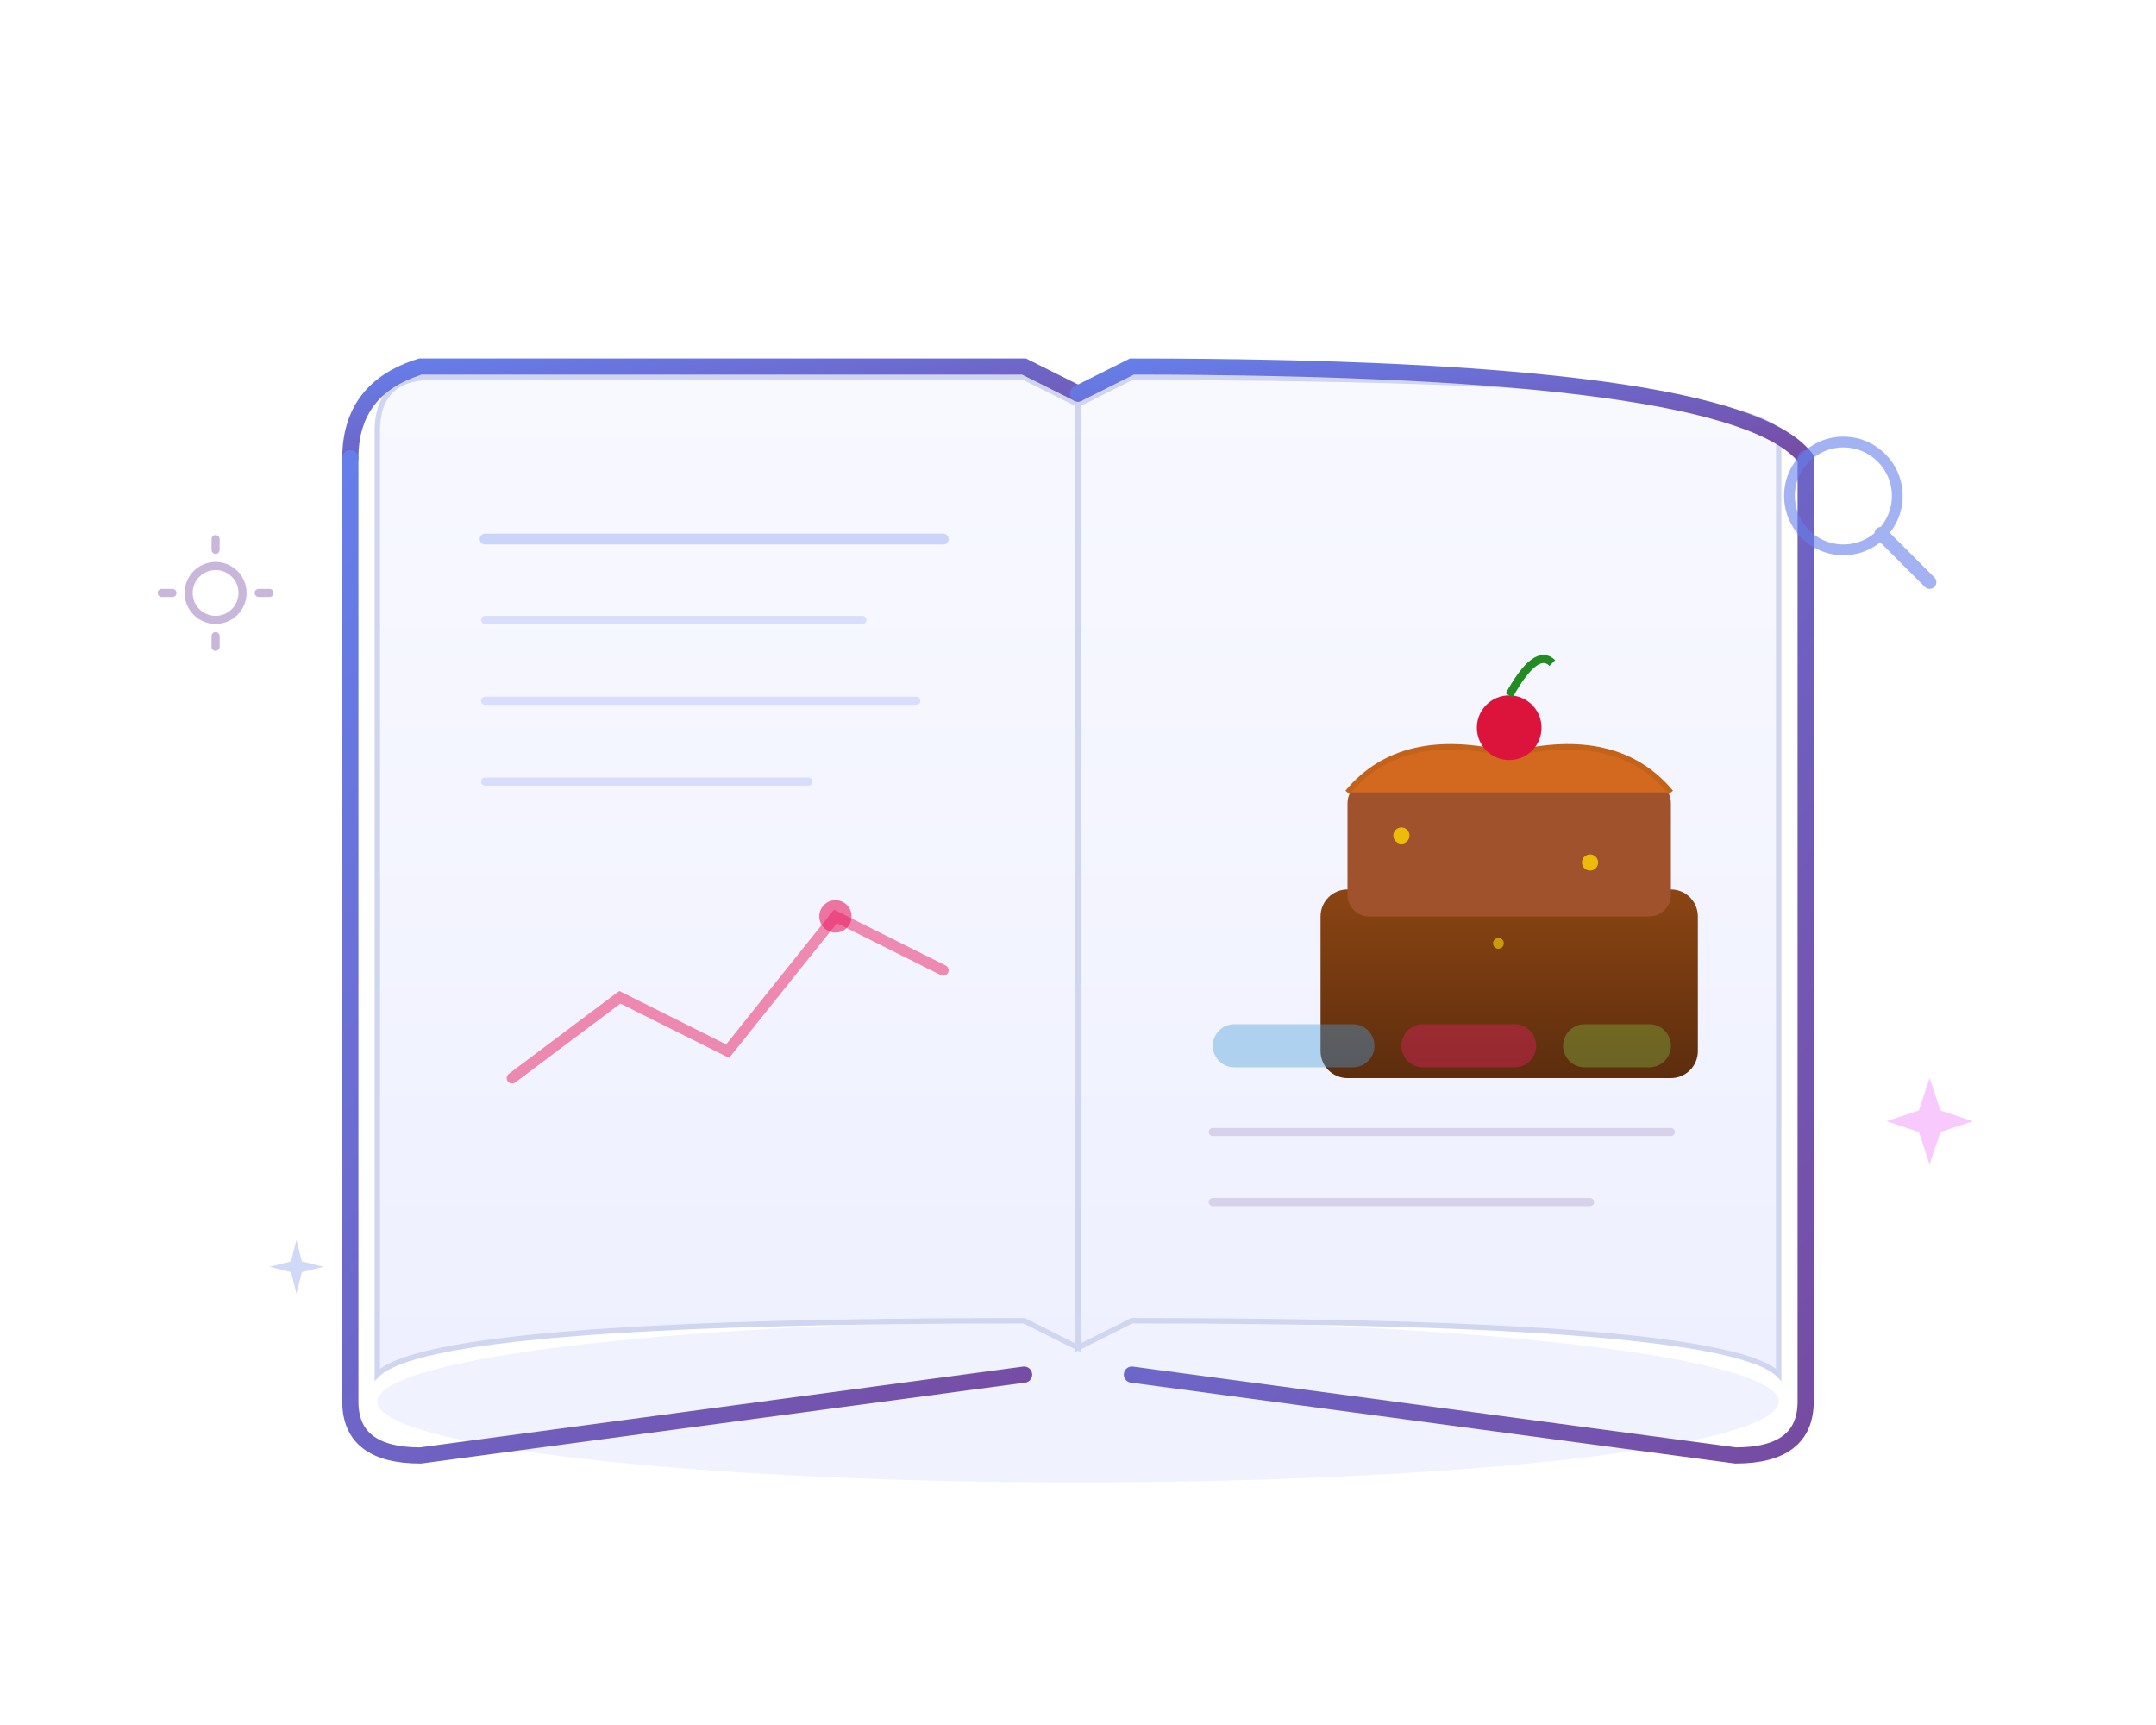
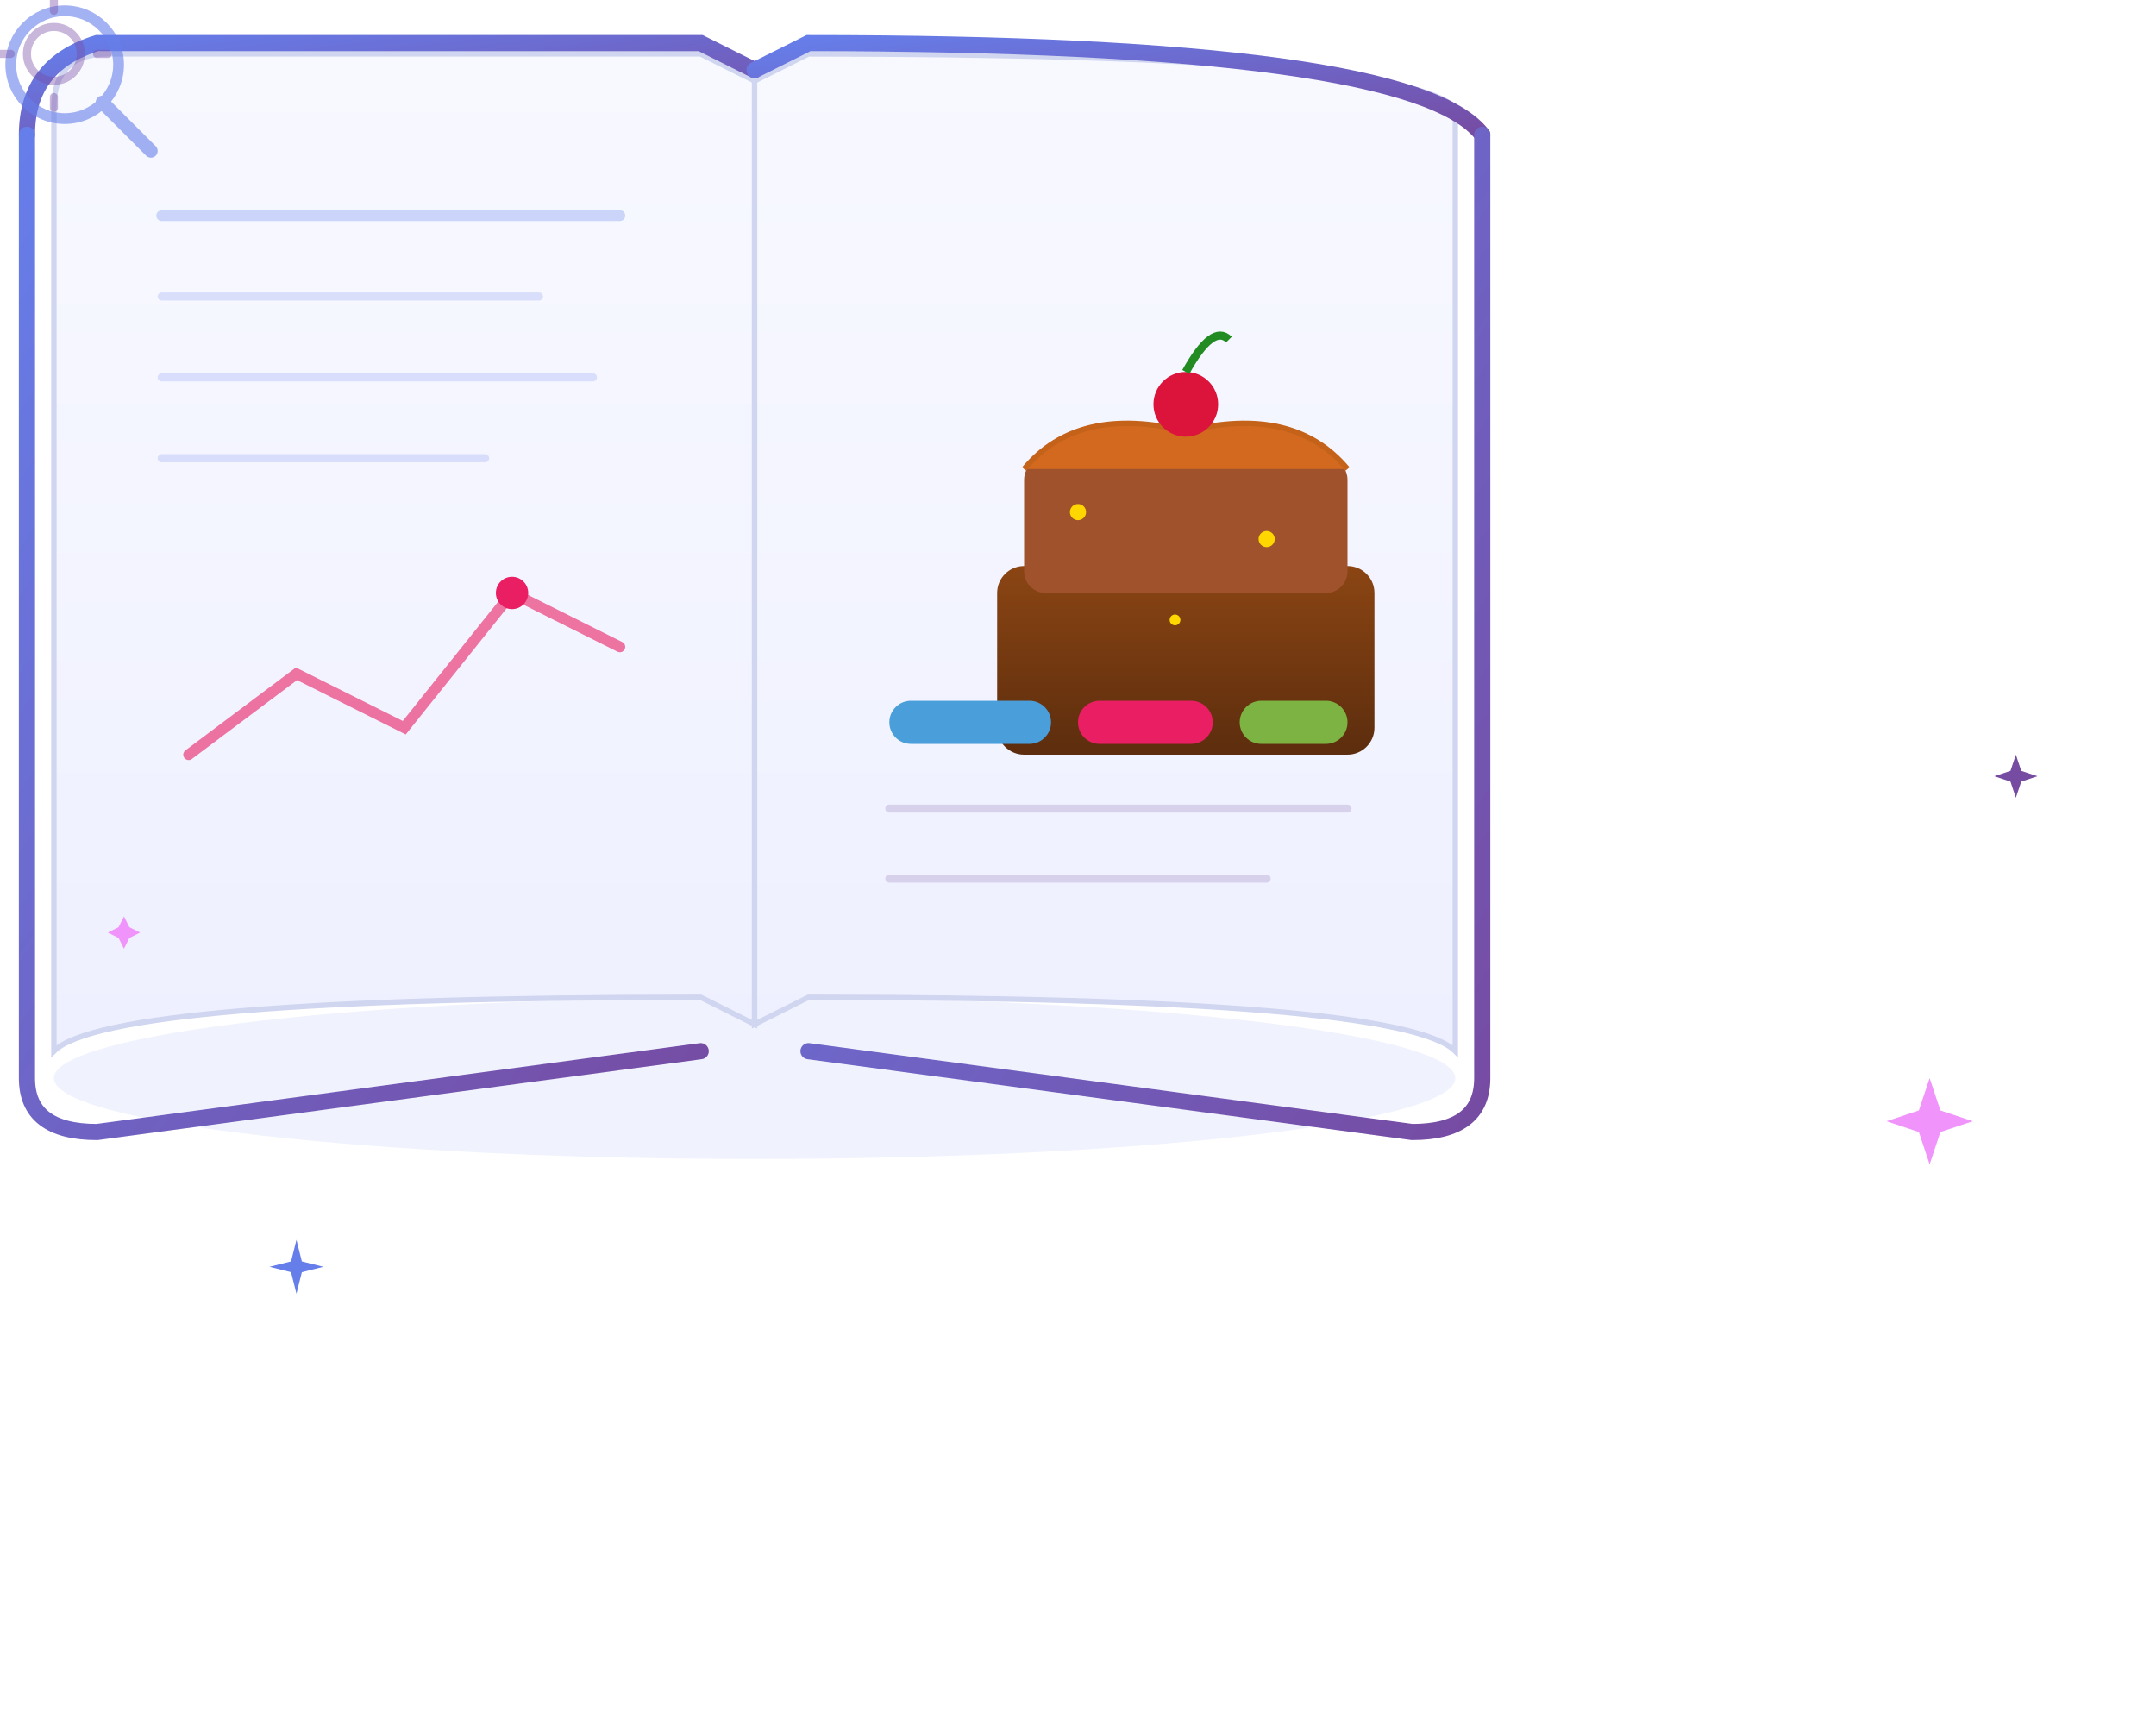
<svg xmlns="http://www.w3.org/2000/svg" viewBox="0 0 400 320" fill="none">
  <defs>
    <linearGradient id="bookGrad" x1="0" y1="0" x2="1" y2="1">
      <stop offset="0%" stop-color="#667eea" />
      <stop offset="100%" stop-color="#764ba2" />
    </linearGradient>
    <linearGradient id="pageGrad" x1="0" y1="0" x2="0" y2="1">
      <stop offset="0%" stop-color="#f8f9ff" />
      <stop offset="100%" stop-color="#eef0ff" />
    </linearGradient>
    <linearGradient id="cakeGrad" x1="0" y1="0" x2="0" y2="1">
      <stop offset="0%" stop-color="#8B4513" />
      <stop offset="100%" stop-color="#5C2D0E" />
    </linearGradient>
  </defs>
-   <g transform="translate(60, 60)">
+   <style>
+     /* Gentle floating for the whole book */
+     @keyframes bookFloat {
+       0%, 100% { transform: translate(60px, 60px); }
+       50% { transform: translate(60px, 52px); }
+     }
+     .book { animation: bookFloat 4s ease-in-out infinite; }
+ 
+     /* Sparkle pulse */
+     @keyframes sparkle {
+       0%, 100% { opacity: 0.3; transform: scale(1); }
+       50% { opacity: 1; transform: scale(1.3); }
+     }
+     .sparkle1 { animation: sparkle 2s ease-in-out infinite; transform-origin: center; }
+     .sparkle2 { animation: sparkle 2.5s ease-in-out 0.5s infinite; transform-origin: center; }
+     .sparkle3 { animation: sparkle 3s ease-in-out 1s infinite; transform-origin: center; }
+     .sparkle4 { animation: sparkle 2.2s ease-in-out 0.3s infinite; transform-origin: center; }
+ 
+     /* Chart line drawing */
+     @keyframes drawChart {
+       0% { stroke-dashoffset: 200; }
+       100% { stroke-dashoffset: 0; }
+     }
+     .chart-line {
+       stroke-dasharray: 200;
+       animation: drawChart 3s ease-out infinite;
+     }
+ 
+     /* Chart dot pulse */
+     @keyframes dotPulse {
+       0%, 100% { r: 3; opacity: 0.6; }
+       50% { r: 5; opacity: 1; }
+     }
+     .chart-dot { animation: dotPulse 2s ease-in-out infinite; }
+ 
+     /* Cake sparkles twinkle */
+     @keyframes twinkle {
+       0%, 100% { opacity: 0.2; }
+       50% { opacity: 1; }
+     }
+     .cake-sparkle1 { animation: twinkle 1.5s ease-in-out infinite; }
+     .cake-sparkle2 { animation: twinkle 1.8s ease-in-out 0.4s infinite; }
+     .cake-sparkle3 { animation: twinkle 2s ease-in-out 0.8s infinite; }
+ 
+     /* Floating icons */
+     @keyframes floatIcon1 {
+       0%, 100% { transform: translate(330px, 80px) rotate(0deg); }
+       50% { transform: translate(330px, 72px) rotate(5deg); }
+     }
+     .float-icon1 { animation: floatIcon1 3.5s ease-in-out infinite; }
+ 
+     @keyframes floatIcon2 {
+       0%, 100% { transform: translate(30px, 100px) rotate(0deg); }
+       50% { transform: translate(30px, 94px) rotate(-8deg); }
+     }
+     .float-icon2 { animation: floatIcon2 4s ease-in-out 0.5s infinite; }
+ 
+     /* Tag color pulse */
+     @keyframes tagPulse {
+       0%, 100% { opacity: 0.4; }
+       50% { opacity: 0.8; }
+     }
+     .tag-blue { animation: tagPulse 2s ease-in-out infinite; }
+     .tag-red { animation: tagPulse 2s ease-in-out 0.3s infinite; }
+     .tag-green { animation: tagPulse 2s ease-in-out 0.6s infinite; }
+   </style>
+   <g class="book">
    <ellipse cx="140" cy="200" rx="130" ry="15" fill="#667eea" opacity="0.1" />
    <path d="M10 20 Q10 10 20 10 L130 10 L140 15 L140 190 L130 185 Q20 185 10 195 Z" fill="url(#pageGrad)" stroke="#d0d5f0" stroke-width="1" />
    <path d="M140 15 L150 10 Q260 10 270 20 L270 195 Q260 185 150 185 L140 190 Z" fill="url(#pageGrad)" stroke="#d0d5f0" stroke-width="1" />
    <path d="M5 25 Q5 12 18 8 L130 8 L140 13" fill="none" stroke="url(#bookGrad)" stroke-width="3" stroke-linecap="round" />
    <path d="M140 13 L150 8 Q262 8 275 25" fill="none" stroke="url(#bookGrad)" stroke-width="3" stroke-linecap="round" />
    <path d="M5 25 L5 200 Q5 210 18 210 L130 195" fill="none" stroke="url(#bookGrad)" stroke-width="3" stroke-linecap="round" />
    <path d="M275 25 L275 200 Q275 210 262 210 L150 195" fill="none" stroke="url(#bookGrad)" stroke-width="3" stroke-linecap="round" />
    <line x1="140" y1="13" x2="140" y2="190" stroke="url(#bookGrad)" stroke-width="2" />
    <line x1="30" y1="40" x2="115" y2="40" stroke="#667eea" stroke-width="2" stroke-linecap="round" opacity="0.3" />
    <line x1="30" y1="55" x2="100" y2="55" stroke="#667eea" stroke-width="1.5" stroke-linecap="round" opacity="0.2" />
    <line x1="30" y1="70" x2="110" y2="70" stroke="#667eea" stroke-width="1.5" stroke-linecap="round" opacity="0.2" />
    <line x1="30" y1="85" x2="90" y2="85" stroke="#667eea" stroke-width="1.5" stroke-linecap="round" opacity="0.2" />
-     <polyline points="35,140 55,125 75,135 95,110 115,120" stroke="#e91e63" stroke-width="2" fill="none" stroke-linecap="round" opacity="0.5" />
-     <circle cx="95" cy="110" r="3" fill="#e91e63" opacity="0.6" />
+     <polyline class="chart-line" points="35,140 55,125 75,135 95,110 115,120" stroke="#e91e63" stroke-width="2" fill="none" stroke-linecap="round" opacity="0.6" />
+     <circle class="chart-dot" cx="95" cy="110" r="3" fill="#e91e63" />
    <g transform="translate(170, 45)">
      <rect x="15" y="60" width="70" height="35" rx="5" fill="url(#cakeGrad)" />
      <rect x="20" y="40" width="60" height="25" rx="4" fill="#A0522D" />
      <path d="M20 42 Q30 30 50 35 Q70 30 80 42" fill="#D2691E" stroke="#C4621A" stroke-width="1" />
      <circle cx="50" cy="30" r="6" fill="#DC143C" />
      <path d="M50 24 Q55 15 58 18" stroke="#228B22" stroke-width="1.5" fill="none" />
-       <circle cx="30" cy="50" r="1.5" fill="#FFD700" opacity="0.8" />
-       <circle cx="65" cy="55" r="1.5" fill="#FFD700" opacity="0.8" />
-       <circle cx="48" cy="70" r="1" fill="#FFD700" opacity="0.6" />
+       <circle class="cake-sparkle1" cx="30" cy="50" r="1.5" fill="#FFD700" />
+       <circle class="cake-sparkle2" cx="65" cy="55" r="1.5" fill="#FFD700" />
+       <circle class="cake-sparkle3" cx="48" cy="70" r="1" fill="#FFD700" />
    </g>
-     <rect x="165" y="130" width="30" height="8" rx="4" fill="#4a9eda" opacity="0.4" />
-     <rect x="200" y="130" width="25" height="8" rx="4" fill="#e91e63" opacity="0.4" />
-     <rect x="230" y="130" width="20" height="8" rx="4" fill="#7cb342" opacity="0.4" />
+     <rect class="tag-blue" x="165" y="130" width="30" height="8" rx="4" fill="#4a9eda" />
+     <rect class="tag-red" x="200" y="130" width="25" height="8" rx="4" fill="#e91e63" />
+     <rect class="tag-green" x="230" y="130" width="20" height="8" rx="4" fill="#7cb342" />
    <line x1="165" y1="150" x2="250" y2="150" stroke="#764ba2" stroke-width="1.5" stroke-linecap="round" opacity="0.2" />
    <line x1="165" y1="163" x2="235" y2="163" stroke="#764ba2" stroke-width="1.5" stroke-linecap="round" opacity="0.2" />
  </g>
-   <g transform="translate(330, 80)" opacity="0.6">
+   <g class="float-icon1" opacity="0.6">
    <circle cx="12" cy="12" r="10" stroke="#667eea" stroke-width="2" fill="none" />
    <line x1="19" y1="19" x2="28" y2="28" stroke="#667eea" stroke-width="2.5" stroke-linecap="round" />
  </g>
-   <g transform="translate(30, 100)" opacity="0.4">
+   <g class="float-icon2" opacity="0.4">
    <circle cx="10" cy="10" r="5" stroke="#764ba2" stroke-width="1.5" fill="none" />
    <line x1="10" y1="2" x2="10" y2="0" stroke="#764ba2" stroke-width="1.5" stroke-linecap="round" />
    <line x1="10" y1="18" x2="10" y2="20" stroke="#764ba2" stroke-width="1.5" stroke-linecap="round" />
    <line x1="2" y1="10" x2="0" y2="10" stroke="#764ba2" stroke-width="1.5" stroke-linecap="round" />
    <line x1="18" y1="10" x2="20" y2="10" stroke="#764ba2" stroke-width="1.5" stroke-linecap="round" />
  </g>
-   <g transform="translate(350, 200)" opacity="0.5">
+   <g class="sparkle1" transform="translate(350, 200)">
    <path d="M8 0 L10 6 L16 8 L10 10 L8 16 L6 10 L0 8 L6 6 Z" fill="#f093fb" />
  </g>
-   <g transform="translate(50, 230)" opacity="0.3">
+   <g class="sparkle2" transform="translate(50, 230)">
    <path d="M5 0 L6 4 L10 5 L6 6 L5 10 L4 6 L0 5 L4 4 Z" fill="#667eea" />
  </g>
+   <g class="sparkle3" transform="translate(370, 140)">
+     <path d="M4 0 L5 3 L8 4 L5 5 L4 8 L3 5 L0 4 L3 3 Z" fill="#764ba2" />
+   </g>
+   <g class="sparkle4" transform="translate(20, 170)">
+     <path d="M3 0 L4 2 L6 3 L4 4 L3 6 L2 4 L0 3 L2 2 Z" fill="#f093fb" />
+   </g>
</svg>
